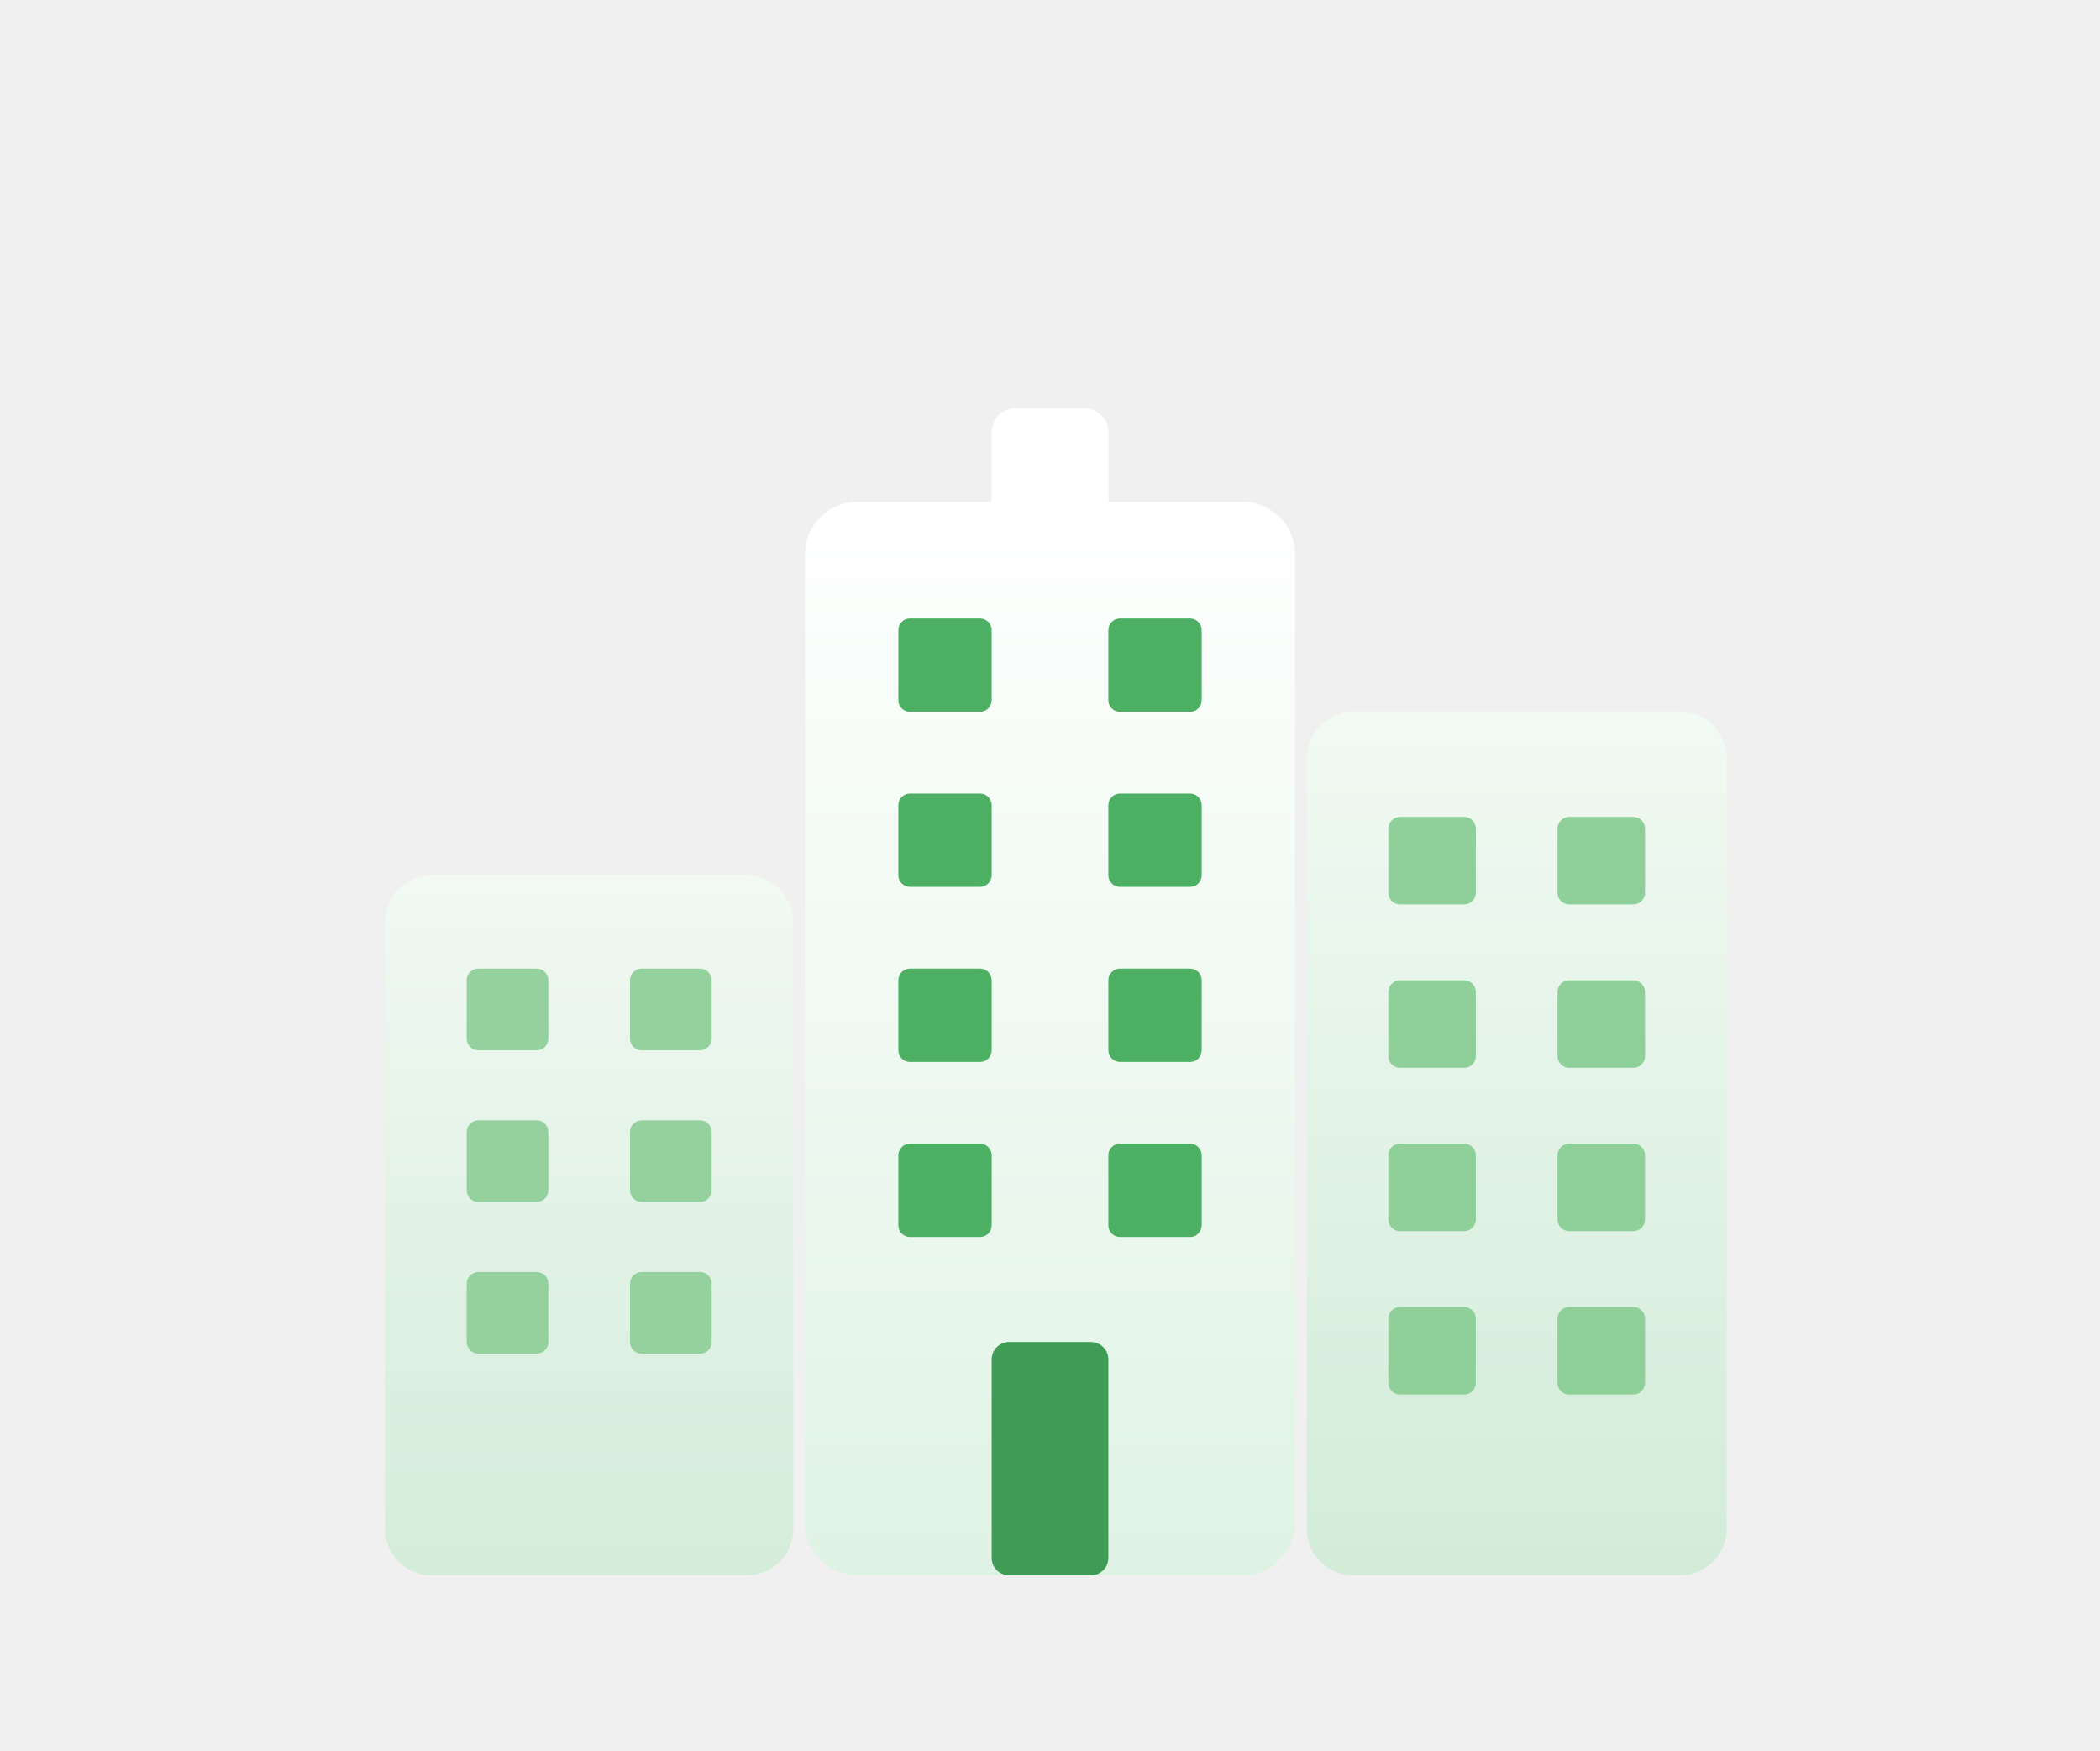
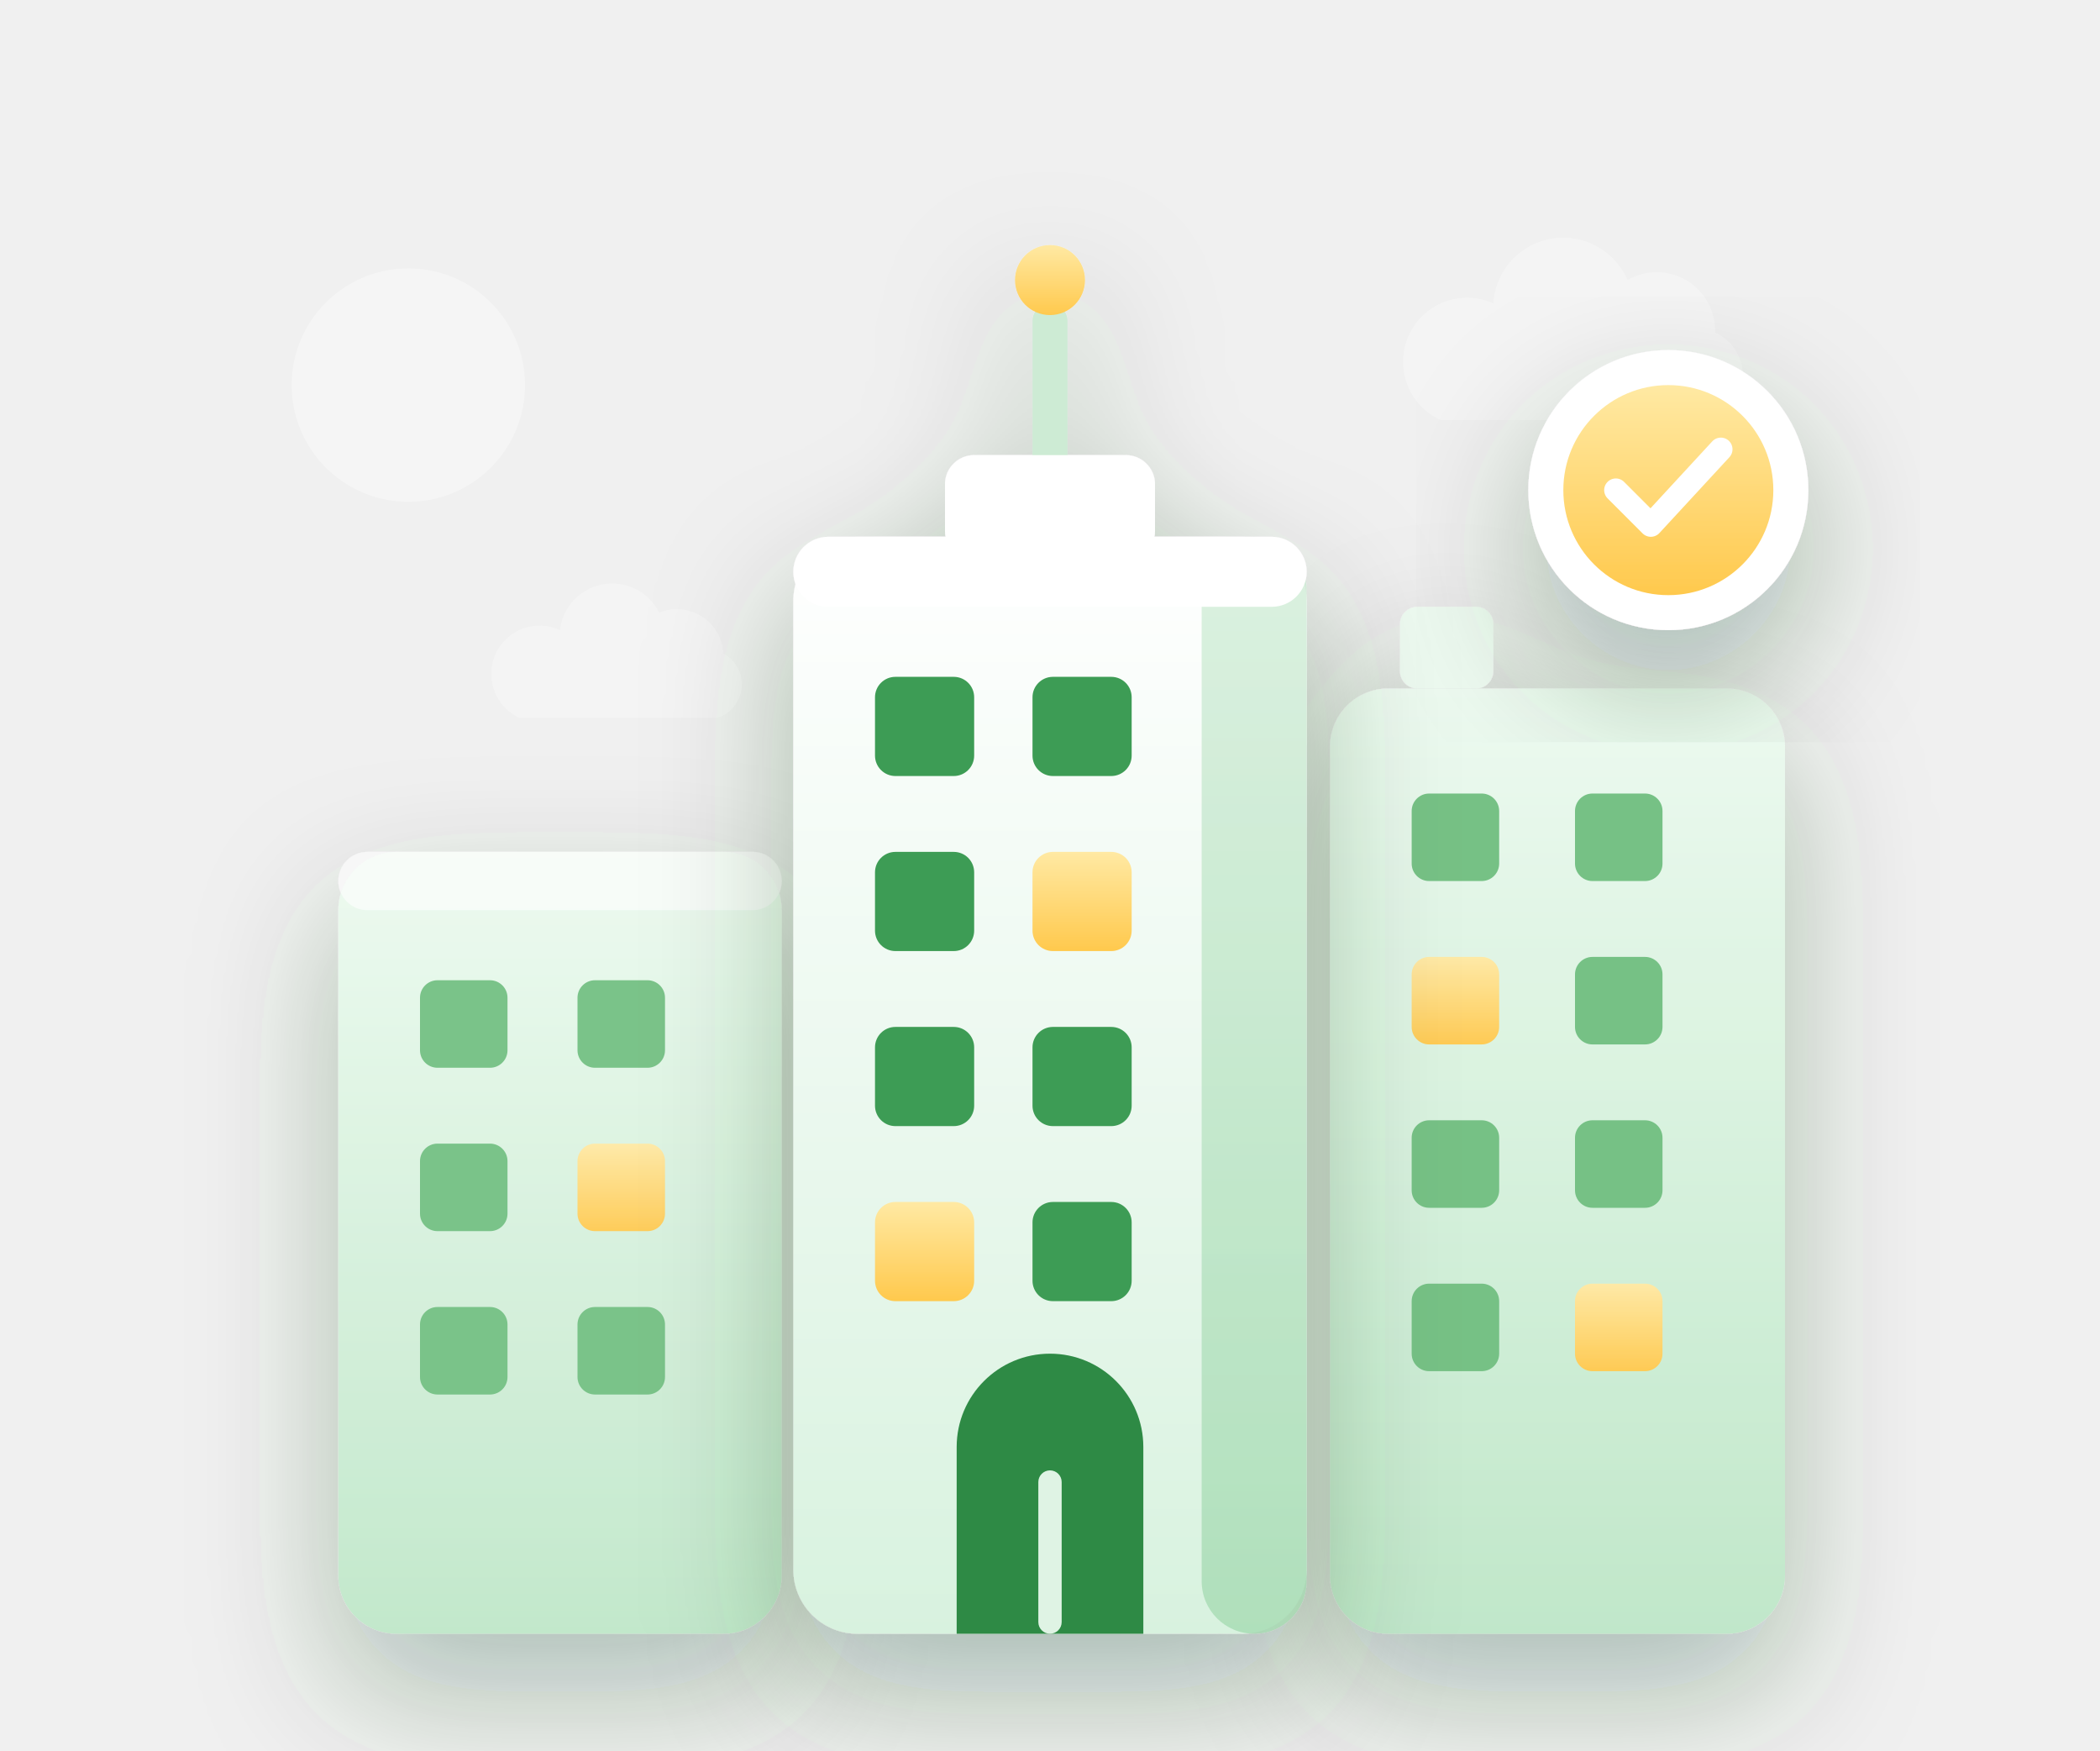
<svg xmlns="http://www.w3.org/2000/svg" width="360" height="300" viewBox="0 0 360 300" fill="none">
  <defs>
-     <linearGradient id="bldA" x1="0" y1="0" x2="0" y2="1">
+     <linearGradient id="bTower" x1="0" y1="0" x2="0" y2="1">
      <stop offset="0" stop-color="#FFFFFF" />
-       <stop offset="1" stop-color="#DFF3E4" />
+       <stop offset="1" stop-color="#D8F2DF" />
    </linearGradient>
-     <linearGradient id="bldB" x1="0" y1="0" x2="0" y2="1">
-       <stop offset="0" stop-color="#F1FBF3" />
-       <stop offset="1" stop-color="#CDEBD4" />
+     <linearGradient id="bTowerSide" x1="0" y1="0" x2="0" y2="1">
+       <stop offset="0" stop-color="#CDEBD4" />
+       <stop offset="1" stop-color="#9ED8AC" />
    </linearGradient>
+     <linearGradient id="bBack" x1="0" y1="0" x2="0" y2="1">
+       <stop offset="0" stop-color="#EDFBF0" />
+       <stop offset="1" stop-color="#BEE7C8" />
+     </linearGradient>
+     <linearGradient id="bWinLit" x1="0" y1="0" x2="0" y2="1">
+       <stop offset="0" stop-color="#FFE9A3" />
+       <stop offset="1" stop-color="#FFC94D" />
+     </linearGradient>
+     <filter id="bSoft" x="-40%" y="-40%" width="180%" height="180%">
+       <feDropShadow dx="0" dy="10" stdDeviation="12" flood-color="#0B3D1C" flood-opacity="0.3" />
+     </filter>
  </defs>
-   <g opacity="0.8">
-     <rect x="66" y="150" width="70" height="120" rx="8" fill="url(#bldB)" />
-     <g fill="#7DC98B">
-       <rect x="80" y="166" width="14" height="14" rx="2" />
-       <rect x="108" y="166" width="14" height="14" rx="2" />
-       <rect x="80" y="192" width="14" height="14" rx="2" />
-       <rect x="108" y="192" width="14" height="14" rx="2" />
-       <rect x="80" y="218" width="14" height="14" rx="2" />
-       <rect x="108" y="218" width="14" height="14" rx="2" />
+   <circle cx="70" cy="66" r="20" fill="#FFFFFF" opacity="0.35" />
+   <g fill="#FFFFFF" opacity="0.3">
+     <path d="M256 52a12 12 0 0 1 23-4 10 10 0 0 1 15 9 8 8 0 0 1-1 15h-46a10 10 0 0 1 9-20z" />
+     <path d="M96 108a9 9 0 0 1 17-3 8 8 0 0 1 11 7 6 6 0 0 1-1 11H89a8 8 0 0 1 7-15z" />
+   </g>
+   <g filter="url(#bSoft)" opacity="0.92">
+     <rect x="58" y="146" width="76" height="134" rx="10" fill="url(#bBack)" />
+     <rect x="58" y="146" width="76" height="10" rx="5" fill="#FFFFFF" opacity="0.6" />
+     <g fill="#6FBF80">
+       <rect x="72" y="168" width="15" height="15" rx="3" />
+       <rect x="99" y="168" width="15" height="15" rx="3" />
+       <rect x="72" y="196" width="15" height="15" rx="3" />
+       <rect x="72" y="224" width="15" height="15" rx="3" />
+       <rect x="99" y="224" width="15" height="15" rx="3" />
    </g>
+     <rect x="99" y="196" width="15" height="15" rx="3" fill="url(#bWinLit)" />
  </g>
-   <g>
-     <rect x="138" y="86" width="84" height="184" rx="9" fill="url(#bldA)" />
-     <rect x="170" y="70" width="20" height="20" rx="4" fill="#FFFFFF" />
-     <g fill="#4CAF63">
-       <rect x="154" y="106" width="16" height="16" rx="2" />
-       <rect x="190" y="106" width="16" height="16" rx="2" />
-       <rect x="154" y="136" width="16" height="16" rx="2" />
-       <rect x="190" y="136" width="16" height="16" rx="2" />
-       <rect x="154" y="166" width="16" height="16" rx="2" />
-       <rect x="190" y="166" width="16" height="16" rx="2" />
-       <rect x="154" y="196" width="16" height="16" rx="2" />
-       <rect x="190" y="196" width="16" height="16" rx="2" />
+   <g filter="url(#bSoft)" opacity="0.95">
+     <rect x="228" y="118" width="78" height="162" rx="10" fill="url(#bBack)" />
+     <rect x="240" y="104" width="16" height="14" rx="3" fill="#EDFBF0" />
+     <g fill="#6FBF80">
+       <rect x="242" y="136" width="15" height="15" rx="3" />
+       <rect x="270" y="136" width="15" height="15" rx="3" />
+       <rect x="270" y="164" width="15" height="15" rx="3" />
+       <rect x="242" y="192" width="15" height="15" rx="3" />
+       <rect x="270" y="192" width="15" height="15" rx="3" />
+       <rect x="242" y="220" width="15" height="15" rx="3" />
    </g>
-     <rect x="170" y="230" width="20" height="40" rx="3" fill="#3E9C54" />
+     <rect x="242" y="164" width="15" height="15" rx="3" fill="url(#bWinLit)" />
+     <rect x="270" y="220" width="15" height="15" rx="3" fill="url(#bWinLit)" />
  </g>
-   <g opacity="0.85">
-     <rect x="224" y="122" width="72" height="148" rx="8" fill="url(#bldB)" />
-     <g fill="#7DC98B">
-       <rect x="238" y="140" width="15" height="15" rx="2" />
-       <rect x="267" y="140" width="15" height="15" rx="2" />
-       <rect x="238" y="168" width="15" height="15" rx="2" />
-       <rect x="267" y="168" width="15" height="15" rx="2" />
-       <rect x="238" y="196" width="15" height="15" rx="2" />
-       <rect x="267" y="196" width="15" height="15" rx="2" />
-       <rect x="238" y="224" width="15" height="15" rx="2" />
-       <rect x="267" y="224" width="15" height="15" rx="2" />
+   <g filter="url(#bSoft)">
+     <rect x="177" y="52" width="6" height="30" rx="3" fill="#CDEBD4" />
+     <circle cx="180" cy="48" r="6" fill="url(#bWinLit)" />
+     <rect x="162" y="78" width="36" height="18" rx="5" fill="#FFFFFF" />
+     <rect x="136" y="92" width="88" height="188" rx="11" fill="url(#bTower)" />
+     <rect x="206" y="92" width="18" height="188" rx="9" fill="url(#bTowerSide)" opacity="0.7" />
+     <rect x="136" y="92" width="88" height="12" rx="6" fill="#FFFFFF" />
+     <g fill="#3E9C54">
+       <rect x="150" y="116" width="17" height="17" rx="3.5" />
+       <rect x="177" y="116" width="17" height="17" rx="3.5" />
+       <rect x="150" y="146" width="17" height="17" rx="3.5" />
+       <rect x="150" y="176" width="17" height="17" rx="3.5" />
+       <rect x="177" y="176" width="17" height="17" rx="3.5" />
+       <rect x="177" y="206" width="17" height="17" rx="3.5" />
    </g>
+     <rect x="177" y="146" width="17" height="17" rx="3.5" fill="url(#bWinLit)" />
+     <rect x="150" y="206" width="17" height="17" rx="3.5" fill="url(#bWinLit)" />
+     <path d="M164 280v-32a16 16 0 0 1 32 0v32z" fill="#2F8A45" />
+     <rect x="178" y="252" width="4" height="28" rx="2" fill="#DFF3E4" />
+   </g>
+   <g filter="url(#bSoft)">
+     <circle cx="286" cy="84" r="24" fill="#FFFFFF" />
+     <circle cx="286" cy="84" r="18" fill="url(#bWinLit)" />
+     <path d="M277 84l6 6 12-13" stroke="#FFFFFF" stroke-width="4" stroke-linecap="round" stroke-linejoin="round" fill="none" />
  </g>
</svg>
